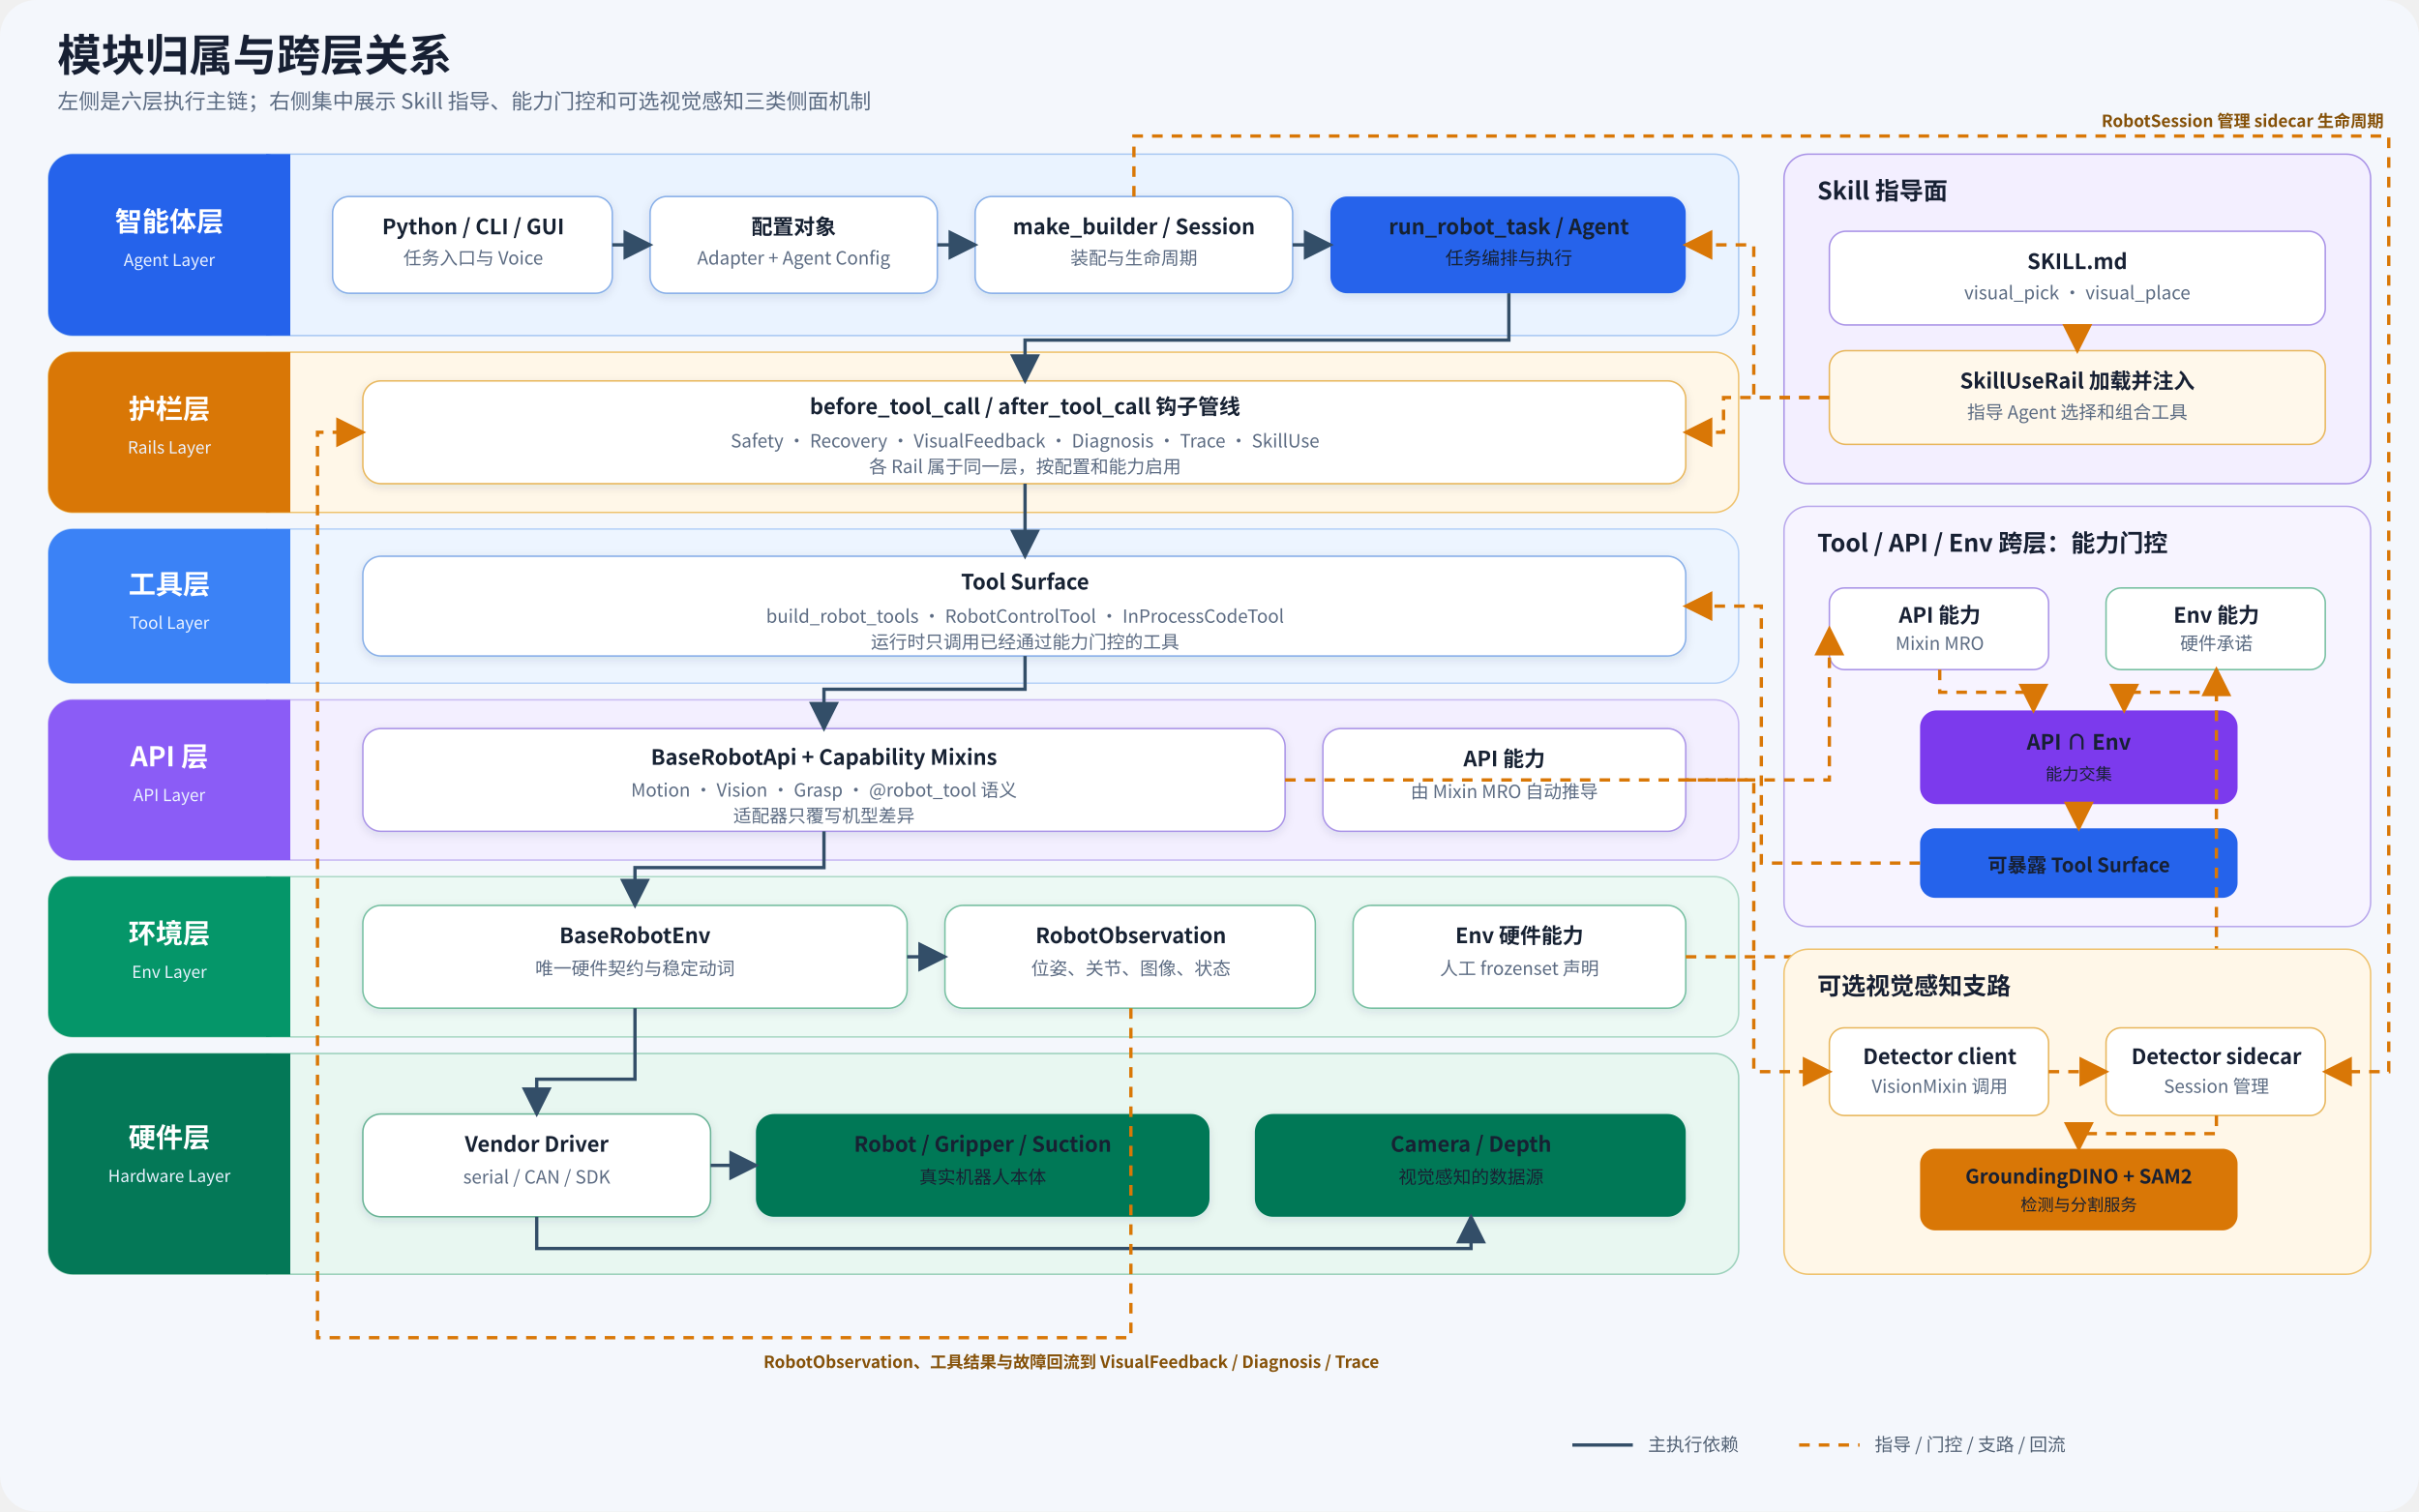
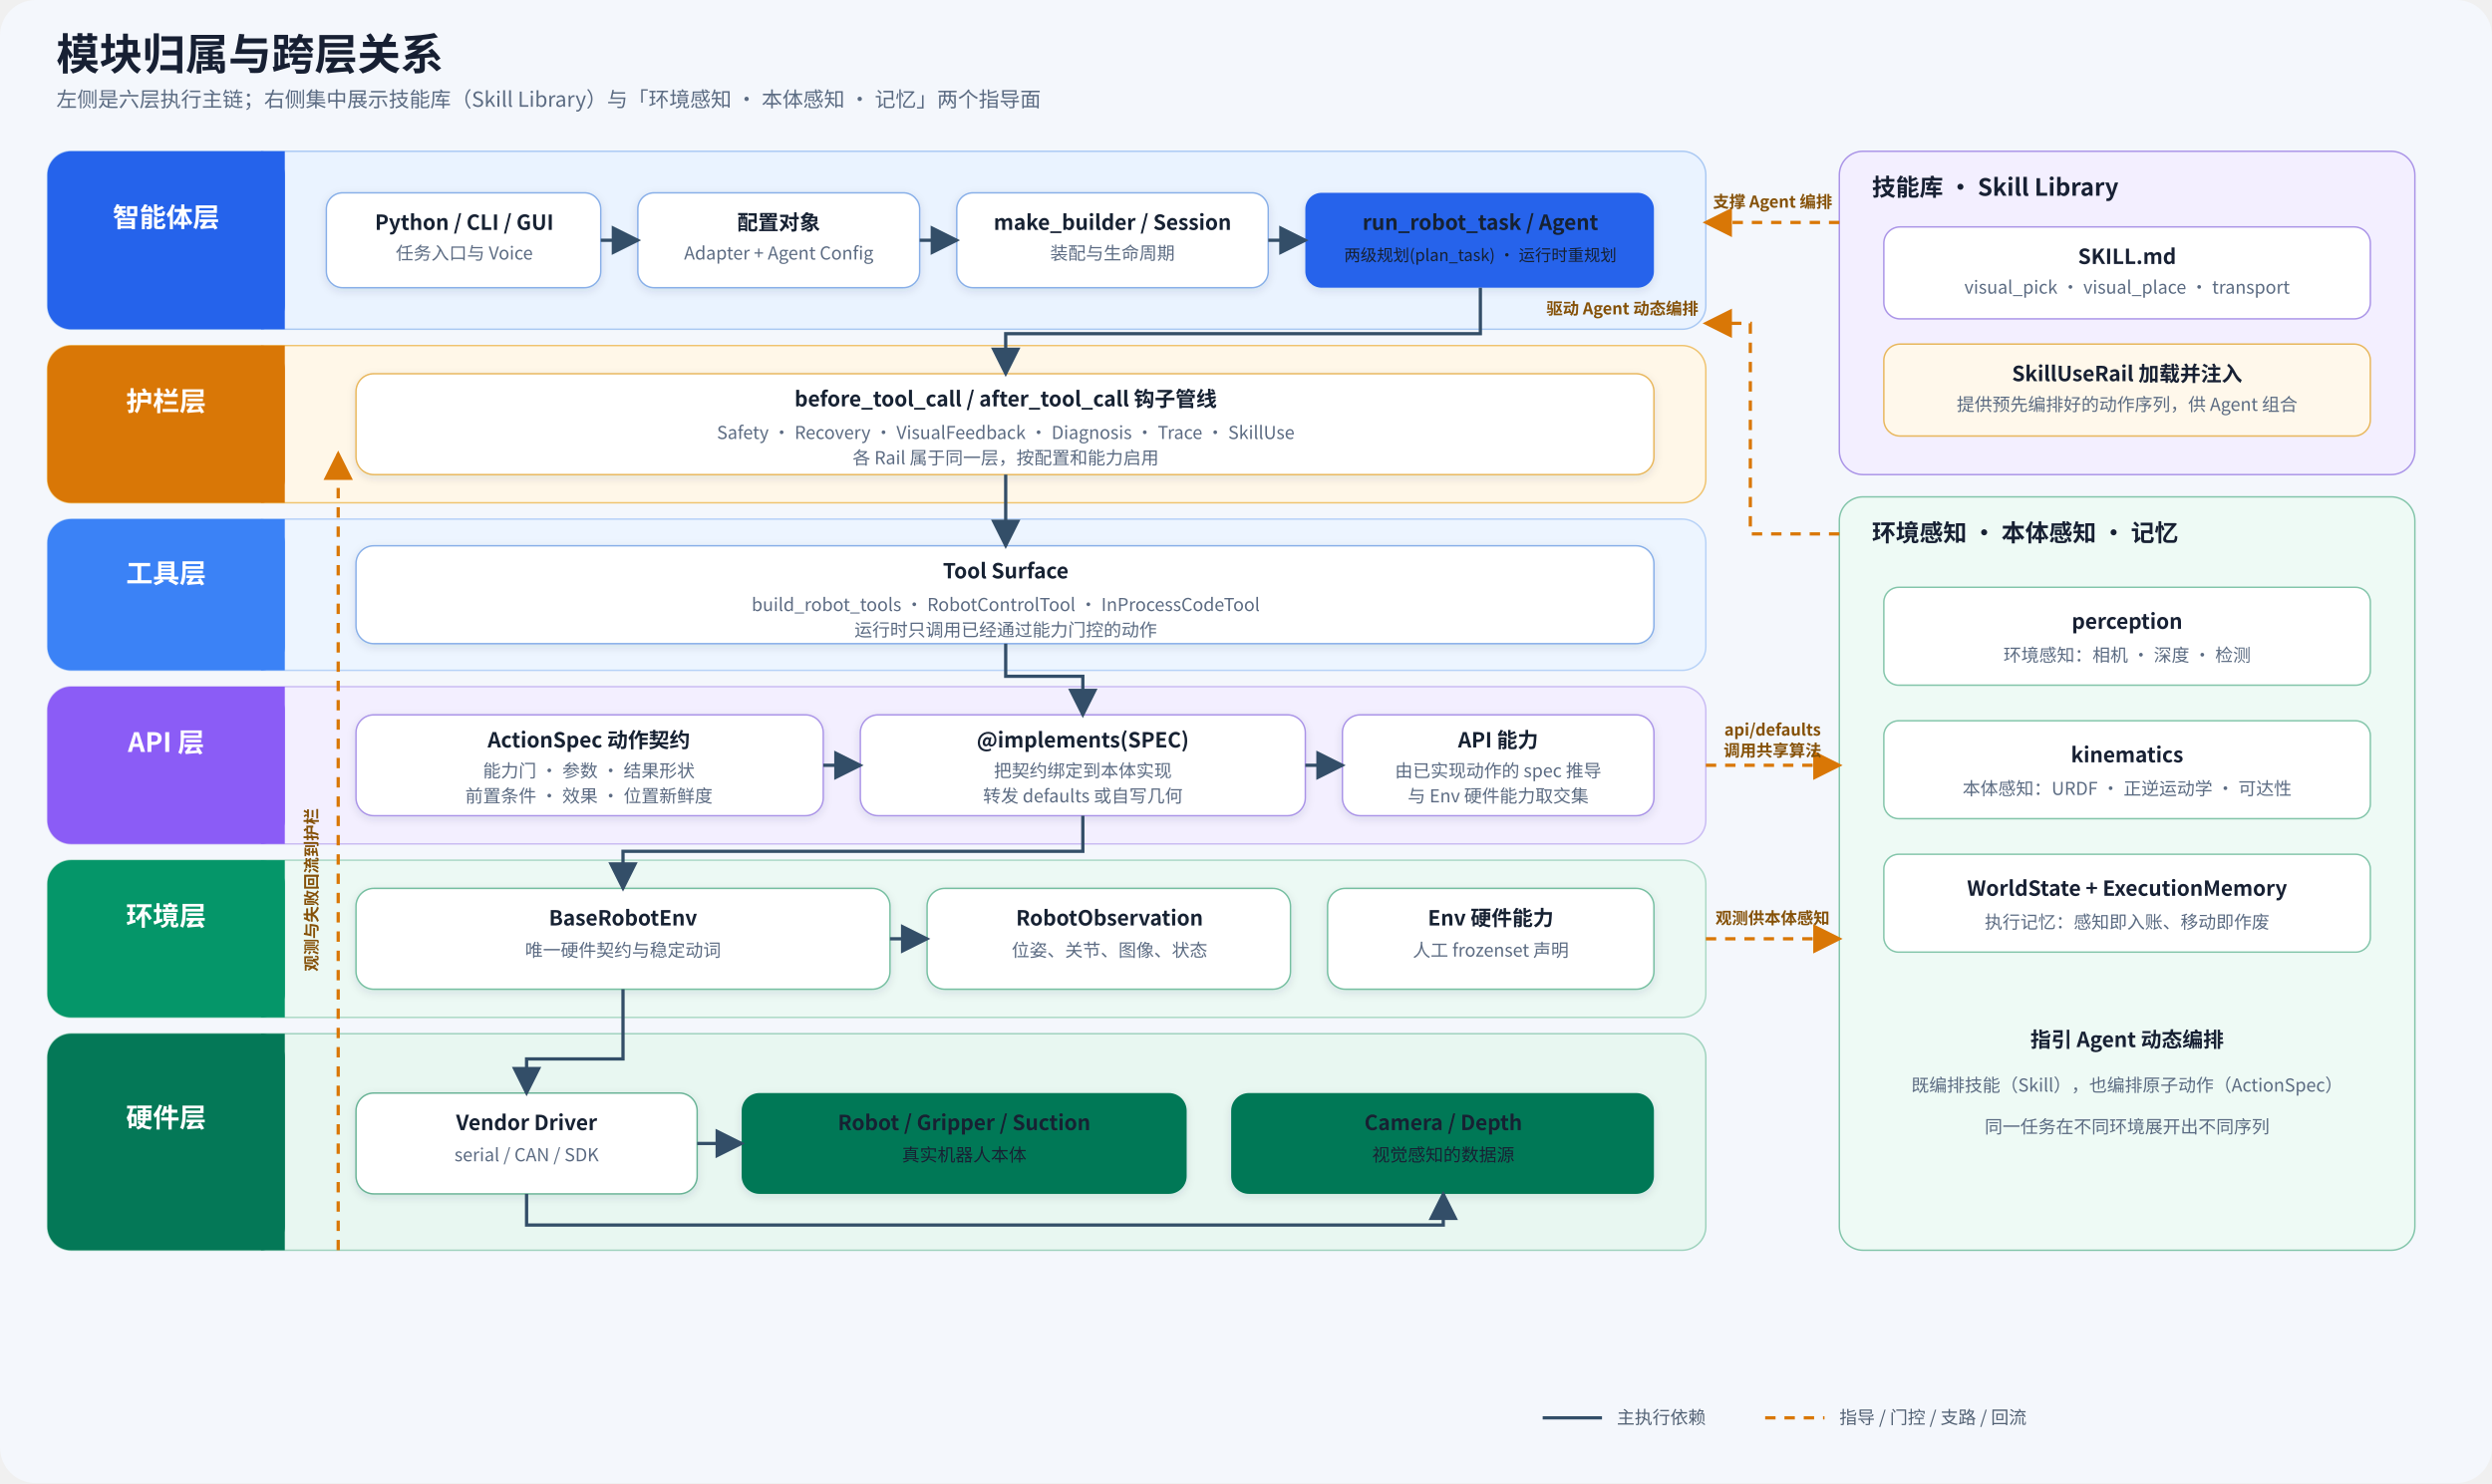
- <svg xmlns="http://www.w3.org/2000/svg" width="1600" height="1000" viewBox="0 0 1600 1000" role="img" aria-labelledby="title desc">
+ <svg xmlns="http://www.w3.org/2000/svg" width="1680" height="1000" viewBox="0 0 1680 1000" role="img" aria-labelledby="title desc">
  <defs>
    <marker id="arrow" markerWidth="9" markerHeight="9" refX="8" refY="4.5" orient="auto">
      <path d="M0 0L9 4.5L0 9Z" fill="#334e68" />
    </marker>
    <marker id="dash-arrow" markerWidth="9" markerHeight="9" refX="8" refY="4.5" orient="auto">
      <path d="M0 0L9 4.5L0 9Z" fill="#d97706" />
    </marker>
    <filter id="shadow" x="-10%" y="-20%" width="120%" height="150%">
      <feDropShadow dx="0" dy="2" stdDeviation="3" flood-color="#19324d" flood-opacity="0.11" />
    </filter>
-     <style>text{font-family:"Noto Sans CJK SC","Microsoft YaHei","PingFang SC",sans-serif;fill:#172033}.title{font-size:29px;font-weight:700}.subtitle{font-size:14px;fill:#5b6b82}.lane{font-size:18px;font-weight:700;fill:#fff}.lane-en{font-size:11px;fill:#eaf2ff}.node{font-size:14px;font-weight:700}.sub{font-size:12px;fill:#5b6b82}.panel{font-size:16px;font-weight:700}.edge{fill:none;stroke:#334e68;stroke-width:2.2;marker-end:url(#arrow)}.dash{fill:none;stroke:#d97706;stroke-width:2.2;stroke-dasharray:7 6;marker-end:url(#dash-arrow)}.label{font-size:11px;font-weight:600;fill:#855108}.legend{font-size:12px;fill:#526174}</style>
+     <style>text{font-family:"Noto Sans CJK SC","Microsoft YaHei","PingFang SC",sans-serif;fill:#172033}.title{font-size:29px;font-weight:700}.subtitle{font-size:14px;fill:#5b6b82}.lane{font-size:18px;font-weight:700;fill:#fff}.node{font-size:14px;font-weight:700}.sub{font-size:12px;fill:#5b6b82}.panel{font-size:16px;font-weight:700}.edge{fill:none;stroke:#334e68;stroke-width:2.2;marker-end:url(#arrow)}.dash{fill:none;stroke:#d97706;stroke-width:2.2;stroke-dasharray:7 6;marker-end:url(#dash-arrow)}.label{font-size:11px;font-weight:600;fill:#855108}.legend{font-size:12px;fill:#526174}</style>
  </defs>
-   <rect width="1600" height="1000" rx="24" fill="#f4f7fc" />
+   <rect width="1680" height="1000" rx="24" fill="#f4f7fc" />
  <text x="38" y="47" class="title">模块归属与跨层关系</text>
-   <text x="38" y="72" class="subtitle">左侧是六层执行主链；右侧集中展示 Skill 指导、能力门控和可选视觉感知三类侧面机制</text>
+   <text x="38" y="72" class="subtitle">左侧是六层执行主链；右侧集中展示技能库（Skill Library）与「环境感知 · 本体感知 · 记忆」两个指导面</text>
  <g>
    <rect x="32" y="102" width="1118" height="120" rx="16" fill="#eaf3ff" stroke="#aac9f3" />
    <rect x="32" y="102" width="160" height="120" rx="16" fill="#2563eb" />
    <rect x="176" y="102" width="16" height="120" fill="#2563eb" />
    <text x="112" y="153" text-anchor="middle" class="lane">智能体层</text>
-     <text x="112" y="176" text-anchor="middle" class="lane-en">Agent Layer</text>
    <rect x="32" y="233" width="1118" height="106" rx="16" fill="#fff7e8" stroke="#efc36f" />
    <rect x="32" y="233" width="160" height="106" rx="16" fill="#d97706" />
    <rect x="176" y="233" width="16" height="106" fill="#d97706" />
    <text x="112" y="277" text-anchor="middle" class="lane">护栏层</text>
-     <text x="112" y="300" text-anchor="middle" class="lane-en">Rails Layer</text>
    <rect x="32" y="350" width="1118" height="102" rx="16" fill="#edf5ff" stroke="#b7d2f7" />
    <rect x="32" y="350" width="160" height="102" rx="16" fill="#3b82f6" />
    <rect x="176" y="350" width="16" height="102" fill="#3b82f6" />
    <text x="112" y="393" text-anchor="middle" class="lane">工具层</text>
-     <text x="112" y="416" text-anchor="middle" class="lane-en">Tool Layer</text>
    <rect x="32" y="463" width="1118" height="106" rx="16" fill="#f3efff" stroke="#c9bbf3" />
    <rect x="32" y="463" width="160" height="106" rx="16" fill="#8b5cf6" />
    <rect x="176" y="463" width="16" height="106" fill="#8b5cf6" />
    <text x="112" y="507" text-anchor="middle" class="lane">API 层</text>
-     <text x="112" y="530" text-anchor="middle" class="lane-en">API Layer</text>
    <rect x="32" y="580" width="1118" height="106" rx="16" fill="#ecf9f4" stroke="#acd9c6" />
    <rect x="32" y="580" width="160" height="106" rx="16" fill="#059669" />
    <rect x="176" y="580" width="16" height="106" fill="#059669" />
    <text x="112" y="624" text-anchor="middle" class="lane">环境层</text>
-     <text x="112" y="647" text-anchor="middle" class="lane-en">Env Layer</text>
    <rect x="32" y="697" width="1118" height="146" rx="16" fill="#e8f7f1" stroke="#9ed2bd" />
    <rect x="32" y="697" width="160" height="146" rx="16" fill="#047857" />
    <rect x="176" y="697" width="16" height="146" fill="#047857" />
-     <text x="112" y="759" text-anchor="middle" class="lane">硬件层</text>
-     <text x="112" y="782" text-anchor="middle" class="lane-en">Hardware Layer</text>
+     <text x="112" y="760" text-anchor="middle" class="lane">硬件层</text>
  </g>
  <g filter="url(#shadow)">
    <rect x="220" y="130" width="185" height="64" rx="11" fill="#fff" stroke="#88afe8" />
    <text x="313" y="155" text-anchor="middle" class="node">Python / CLI / GUI</text>
    <text x="313" y="175" text-anchor="middle" class="sub">任务入口与 Voice</text>
    <rect x="430" y="130" width="190" height="64" rx="11" fill="#fff" stroke="#88afe8" />
    <text x="525" y="155" text-anchor="middle" class="node">配置对象</text>
    <text x="525" y="175" text-anchor="middle" class="sub">Adapter + Agent Config</text>
    <rect x="645" y="130" width="210" height="64" rx="11" fill="#fff" stroke="#88afe8" />
    <text x="750" y="155" text-anchor="middle" class="node">make_builder / Session</text>
    <text x="750" y="175" text-anchor="middle" class="sub">装配与生命周期</text>
    <rect x="880" y="130" width="235" height="64" rx="11" fill="#2563eb" />
    <text x="998" y="155" text-anchor="middle" font-size="14" font-weight="700" fill="#fff">run_robot_task / Agent</text>
-     <text x="998" y="175" text-anchor="middle" font-size="12" fill="#dbeafe">任务编排与执行</text>
+     <text x="998" y="176" text-anchor="middle" font-size="11" fill="#dbeafe">两级规划(plan_task) · 运行时重规划</text>
    <rect x="240" y="252" width="875" height="68" rx="12" fill="#fff" stroke="#e8b75d" />
    <text x="678" y="274" text-anchor="middle" class="node">before_tool_call / after_tool_call 钩子管线</text>
    <text x="678" y="296" text-anchor="middle" class="sub">Safety · Recovery · VisualFeedback · Diagnosis · Trace · SkillUse</text>
    <text x="678" y="313" text-anchor="middle" class="sub">各 Rail 属于同一层，按配置和能力启用</text>
    <rect x="240" y="368" width="875" height="66" rx="12" fill="#fff" stroke="#88afe8" />
    <text x="678" y="390" text-anchor="middle" class="node">Tool Surface</text>
    <text x="678" y="412" text-anchor="middle" class="sub">build_robot_tools · RobotControlTool · InProcessCodeTool</text>
-     <text x="678" y="429" text-anchor="middle" class="sub">运行时只调用已经通过能力门控的工具</text>
-     <rect x="240" y="482" width="610" height="68" rx="12" fill="#fff" stroke="#aa94e7" />
-     <text x="545" y="506" text-anchor="middle" class="node">BaseRobotApi + Capability Mixins</text>
-     <text x="545" y="527" text-anchor="middle" class="sub">Motion · Vision · Grasp · @robot_tool 语义</text>
-     <text x="545" y="544" text-anchor="middle" class="sub">适配器只覆写机型差异</text>
-     <rect x="875" y="482" width="240" height="68" rx="12" fill="#fff" stroke="#aa94e7" />
-     <text x="995" y="507" text-anchor="middle" class="node">API 能力</text>
-     <text x="995" y="528" text-anchor="middle" class="sub">由 Mixin MRO 自动推导</text>
+     <text x="678" y="429" text-anchor="middle" class="sub">运行时只调用已经通过能力门控的动作</text>
+     <rect x="240" y="482" width="315" height="68" rx="12" fill="#fff" stroke="#aa94e7" />
+     <text x="397" y="504" text-anchor="middle" class="node">ActionSpec 动作契约</text>
+     <text x="397" y="524" text-anchor="middle" class="sub">能力门 · 参数 · 结果形状</text>
+     <text x="397" y="541" text-anchor="middle" class="sub">前置条件 · 效果 · 位置新鲜度</text>
+     <rect x="580" y="482" width="300" height="68" rx="12" fill="#fff" stroke="#aa94e7" />
+     <text x="730" y="504" text-anchor="middle" class="node">@implements(SPEC)</text>
+     <text x="730" y="524" text-anchor="middle" class="sub">把契约绑定到本体实现</text>
+     <text x="730" y="541" text-anchor="middle" class="sub">转发 defaults 或自写几何</text>
+     <rect x="905" y="482" width="210" height="68" rx="12" fill="#fff" stroke="#aa94e7" />
+     <text x="1010" y="504" text-anchor="middle" class="node">API 能力</text>
+     <text x="1010" y="524" text-anchor="middle" class="sub">由已实现动作的 spec 推导</text>
+     <text x="1010" y="541" text-anchor="middle" class="sub">与 Env 硬件能力取交集</text>
    <rect x="240" y="599" width="360" height="68" rx="12" fill="#fff" stroke="#76bfa1" />
    <text x="420" y="624" text-anchor="middle" class="node">BaseRobotEnv</text>
    <text x="420" y="645" text-anchor="middle" class="sub">唯一硬件契约与稳定动词</text>
    <rect x="625" y="599" width="245" height="68" rx="12" fill="#fff" stroke="#76bfa1" />
    <text x="748" y="624" text-anchor="middle" class="node">RobotObservation</text>
    <text x="748" y="645" text-anchor="middle" class="sub">位姿、关节、图像、状态</text>
    <rect x="895" y="599" width="220" height="68" rx="12" fill="#fff" stroke="#76bfa1" />
    <text x="1005" y="624" text-anchor="middle" class="node">Env 硬件能力</text>
    <text x="1005" y="645" text-anchor="middle" class="sub">人工 frozenset 声明</text>
    <rect x="240" y="737" width="230" height="68" rx="12" fill="#fff" stroke="#69b396" />
    <text x="355" y="762" text-anchor="middle" class="node">Vendor Driver</text>
    <text x="355" y="783" text-anchor="middle" class="sub">serial / CAN / SDK</text>
    <rect x="500" y="737" width="300" height="68" rx="12" fill="#047857" />
    <text x="650" y="762" text-anchor="middle" font-size="14" font-weight="700" fill="#fff">Robot / Gripper / Suction</text>
    <text x="650" y="783" text-anchor="middle" font-size="12" fill="#d1fae5">真实机器人本体</text>
    <rect x="830" y="737" width="285" height="68" rx="12" fill="#047857" />
    <text x="973" y="762" text-anchor="middle" font-size="14" font-weight="700" fill="#fff">Camera / Depth</text>
    <text x="973" y="783" text-anchor="middle" font-size="12" fill="#d1fae5">视觉感知的数据源</text>
  </g>
  <path d="M405 162H430" class="edge" />
  <path d="M620 162H645" class="edge" />
  <path d="M855 162H880" class="edge" />
  <path d="M998 194V225H678V252" class="edge" />
  <path d="M678 320V368" class="edge" />
-   <path d="M678 434V456H545V482" class="edge" />
-   <path d="M545 550V574H420V599" class="edge" />
+   <path d="M678 434V456H730V482" class="edge" />
+   <path d="M555 516H580" class="edge" />
+   <path d="M880 516H905" class="edge" />
+   <path d="M730 550V574H420V599" class="edge" />
  <path d="M600 633H625" class="edge" />
  <path d="M420 667V714H355V737" class="edge" />
  <path d="M470 771H500" class="edge" />
  <path d="M355 805V826H973V805" class="edge" />
-   <rect x="1180" y="102" width="388" height="218" rx="16" fill="#f3efff" stroke="#aa94e7" />
-   <text x="1202" y="132" class="panel" fill="#6d28d9">Skill 指导面</text>
-   <rect x="1210" y="153" width="328" height="62" rx="11" fill="#fff" stroke="#aa94e7" />
-   <text x="1374" y="178" text-anchor="middle" class="node">SKILL.md</text>
-   <text x="1374" y="198" text-anchor="middle" class="sub">visual_pick · visual_place</text>
-   <rect x="1210" y="232" width="328" height="62" rx="11" fill="#fff8eb" stroke="#e8b75d" />
-   <text x="1374" y="257" text-anchor="middle" class="node">SkillUseRail 加载并注入</text>
-   <text x="1374" y="277" text-anchor="middle" class="sub">指导 Agent 选择和组合工具</text>
-   <path d="M1374 215V232" class="dash" />
-   <path d="M1210 263H1140V286H1115" class="dash" />
-   <path d="M1210 263H1160V162H1115" class="dash" />
-   <rect x="1180" y="335" width="388" height="278" rx="16" fill="#f7f4ff" stroke="#b9a8ec" />
-   <text x="1202" y="365" class="panel" fill="#6d28d9">Tool / API / Env 跨层：能力门控</text>
-   <rect x="1210" y="389" width="145" height="54" rx="10" fill="#fff" stroke="#aa94e7" />
-   <text x="1283" y="412" text-anchor="middle" class="node">API 能力</text>
-   <text x="1283" y="430" text-anchor="middle" class="sub">Mixin MRO</text>
-   <rect x="1393" y="389" width="145" height="54" rx="10" fill="#fff" stroke="#76bfa1" />
-   <text x="1466" y="412" text-anchor="middle" class="node">Env 能力</text>
-   <text x="1466" y="430" text-anchor="middle" class="sub">硬件承诺</text>
-   <rect x="1270" y="470" width="210" height="62" rx="11" fill="#7c3aed" />
-   <text x="1375" y="496" text-anchor="middle" font-size="14" font-weight="700" fill="#fff">API ∩ Env</text>
-   <text x="1375" y="516" text-anchor="middle" font-size="11" fill="#ede9fe">能力交集</text>
-   <rect x="1270" y="548" width="210" height="46" rx="10" fill="#2563eb" />
-   <text x="1375" y="577" text-anchor="middle" font-size="13" font-weight="700" fill="#fff">可暴露 Tool Surface</text>
-   <path d="M1283 443V458H1345V470" class="dash" />
-   <path d="M1466 443V458H1405V470" class="dash" />
-   <path d="M1375 532V548" class="dash" />
-   <path d="M1270 571H1165V401H1115" class="dash" />
-   <path d="M1115 516H1210V416" class="dash" />
-   <path d="M1115 633H1466V443" class="dash" />
-   <rect x="1180" y="628" width="388" height="215" rx="16" fill="#fff7e8" stroke="#efc36f" />
-   <text x="1202" y="658" class="panel" fill="#b45309">可选视觉感知支路</text>
-   <rect x="1210" y="680" width="145" height="58" rx="10" fill="#fff" stroke="#e8b75d" />
-   <text x="1283" y="704" text-anchor="middle" class="node">Detector client</text>
-   <text x="1283" y="723" text-anchor="middle" class="sub">VisionMixin 调用</text>
-   <rect x="1393" y="680" width="145" height="58" rx="10" fill="#fff" stroke="#e8b75d" />
-   <text x="1466" y="704" text-anchor="middle" class="node">Detector sidecar</text>
-   <text x="1466" y="723" text-anchor="middle" class="sub">Session 管理</text>
-   <rect x="1270" y="760" width="210" height="54" rx="10" fill="#d97706" />
-   <text x="1375" y="783" text-anchor="middle" font-size="13" font-weight="700" fill="#fff">GroundingDINO + SAM2</text>
-   <text x="1375" y="801" text-anchor="middle" font-size="11" fill="#fef3c7">检测与分割服务</text>
-   <path d="M1355 709H1393" class="dash" />
-   <path d="M1466 738V750H1375V760" class="dash" />
-   <path d="M850 516H1160V709H1210" class="dash" />
-   <path d="M750 130V90H1580V709H1538" class="dash" />
-   <text x="1390" y="84" class="label">RobotSession 管理 sidecar 生命周期</text>
-   <path d="M748 667V885H210V286H240" class="dash" />
-   <text x="505" y="905" class="label">RobotObservation、工具结果与故障回流到 VisualFeedback / Diagnosis / Trace</text>
+   <rect x="1240" y="102" width="388" height="218" rx="16" fill="#f3efff" stroke="#aa94e7" />
+   <text x="1262" y="132" class="panel" fill="#6d28d9">技能库 · Skill Library</text>
+   <rect x="1270" y="153" width="328" height="62" rx="11" fill="#fff" stroke="#aa94e7" />
+   <text x="1434" y="178" text-anchor="middle" class="node">SKILL.md</text>
+   <text x="1434" y="198" text-anchor="middle" class="sub">visual_pick · visual_place · transport</text>
+   <rect x="1270" y="232" width="328" height="62" rx="11" fill="#fff8eb" stroke="#e8b75d" />
+   <text x="1434" y="257" text-anchor="middle" class="node">SkillUseRail 加载并注入</text>
+   <text x="1434" y="277" text-anchor="middle" class="sub">提供预先编排好的动作序列，供 Agent 组合</text>
+   <rect x="1240" y="335" width="388" height="508" rx="16" fill="#eefaf5" stroke="#83c5aa" />
+   <text x="1262" y="365" class="panel" fill="#047857">环境感知 · 本体感知 · 记忆</text>
+   <rect x="1270" y="396" width="328" height="66" rx="10" fill="#fff" stroke="#83c5aa" />
+   <text x="1434" y="424" text-anchor="middle" class="node">perception</text>
+   <text x="1434" y="446" text-anchor="middle" class="sub">环境感知：相机 · 深度 · 检测</text>
+   <rect x="1270" y="486" width="328" height="66" rx="10" fill="#fff" stroke="#83c5aa" />
+   <text x="1434" y="514" text-anchor="middle" class="node">kinematics</text>
+   <text x="1434" y="536" text-anchor="middle" class="sub">本体感知：URDF · 正逆运动学 · 可达性</text>
+   <rect x="1270" y="576" width="328" height="66" rx="10" fill="#fff" stroke="#83c5aa" />
+   <text x="1434" y="604" text-anchor="middle" class="node">WorldState + ExecutionMemory</text>
+   <text x="1434" y="626" text-anchor="middle" class="sub">执行记忆：感知即入账、移动即作废</text>
+   <text x="1434" y="706" text-anchor="middle" class="node" fill="#047857">指引 Agent 动态编排</text>
+   <text x="1434" y="736" text-anchor="middle" class="sub">既编排技能（Skill），也编排原子动作（ActionSpec）</text>
+   <text x="1434" y="764" text-anchor="middle" class="sub">同一任务在不同环境展开出不同序列</text>
+   <path d="M1240 150H1150" class="dash" />
+   <text x="1195" y="140" class="label" text-anchor="middle">支撑 Agent 编排</text>
+   <path d="M1240 360H1180V218H1150" class="dash" />
+   <text x="1145" y="212" class="label" text-anchor="end">驱动 Agent 动态编排</text>
+   <path d="M1150 516H1240" class="dash" />
+   <text x="1195" y="496" class="label" text-anchor="middle">api/defaults</text>
+   <text x="1195" y="510" class="label" text-anchor="middle">调用共享算法</text>
+   <path d="M1150 633H1240" class="dash" />
+   <text x="1195" y="623" class="label" text-anchor="middle">观测供本体感知</text>
+   <path d="M228 843V306" class="dash" />
+   <text x="214" y="600" class="label" text-anchor="middle" transform="rotate(-90 214 600)">观测与失败回流到护栏</text>
  <line x1="1040" y1="956" x2="1080" y2="956" stroke="#334e68" stroke-width="2.2" />
  <text x="1090" y="960" class="legend">主执行依赖</text>
  <line x1="1190" y1="956" x2="1230" y2="956" stroke="#d97706" stroke-width="2.2" stroke-dasharray="7 6" />
  <text x="1240" y="960" class="legend">指导 / 门控 / 支路 / 回流</text>
</svg>
